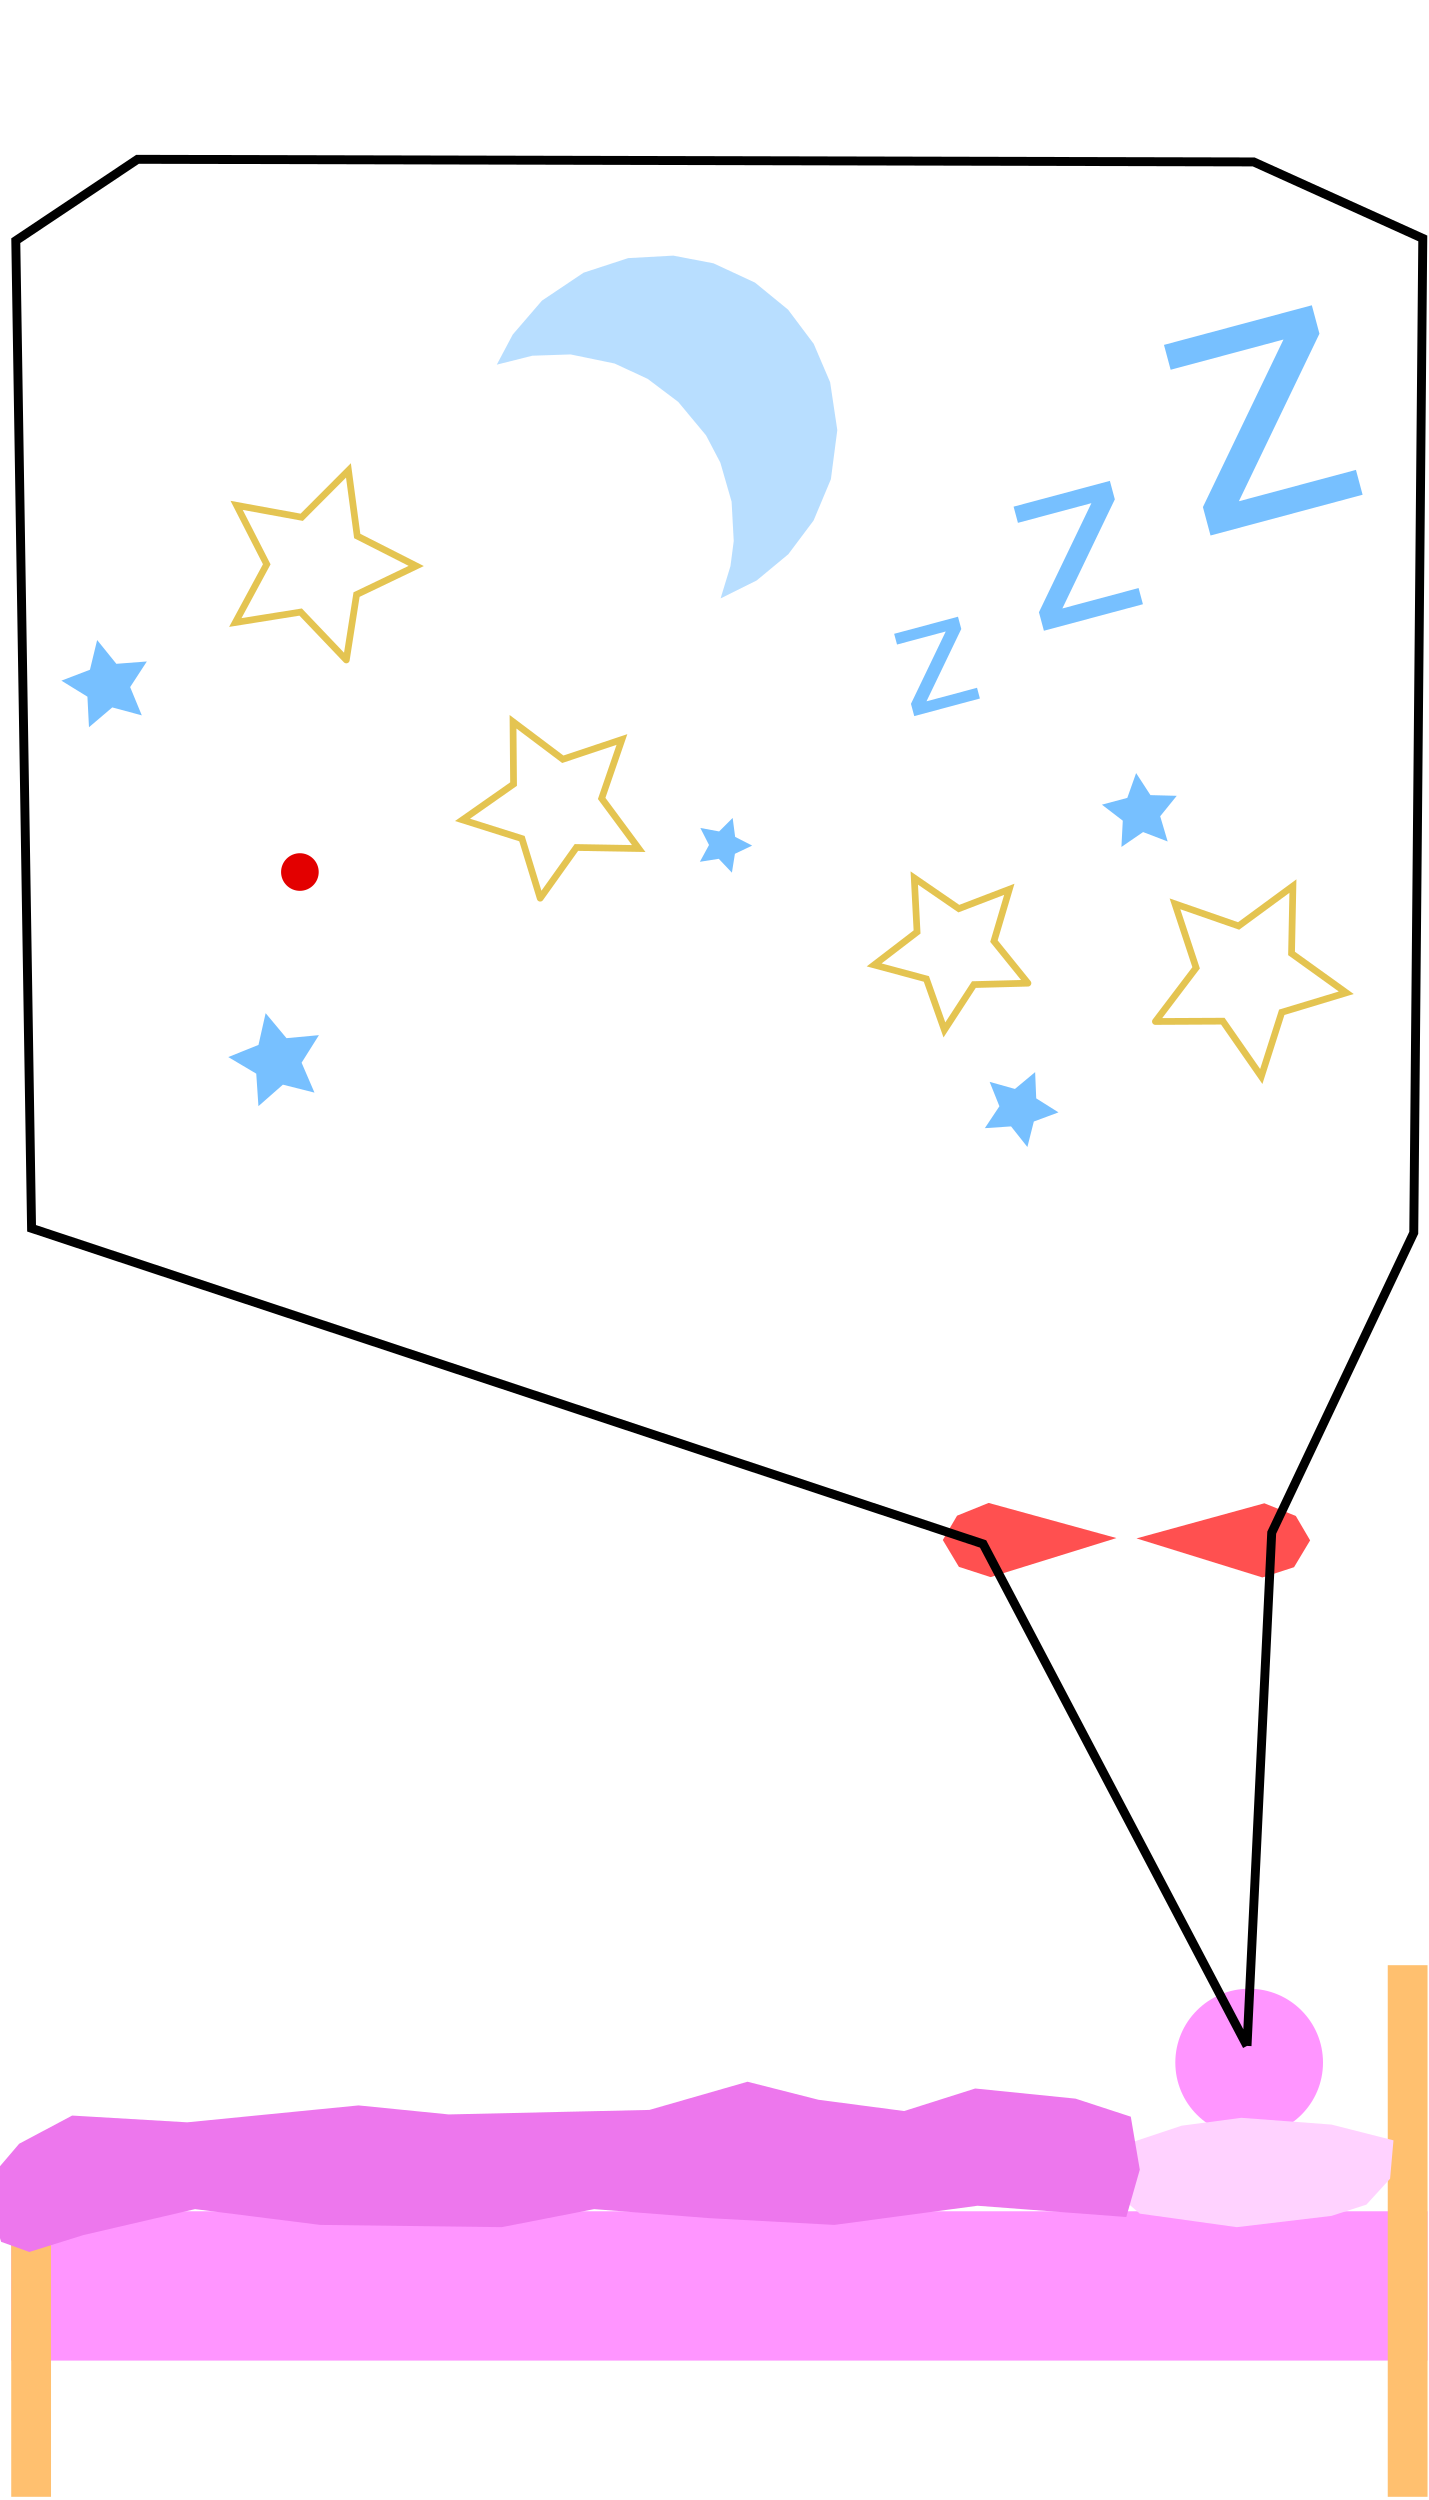
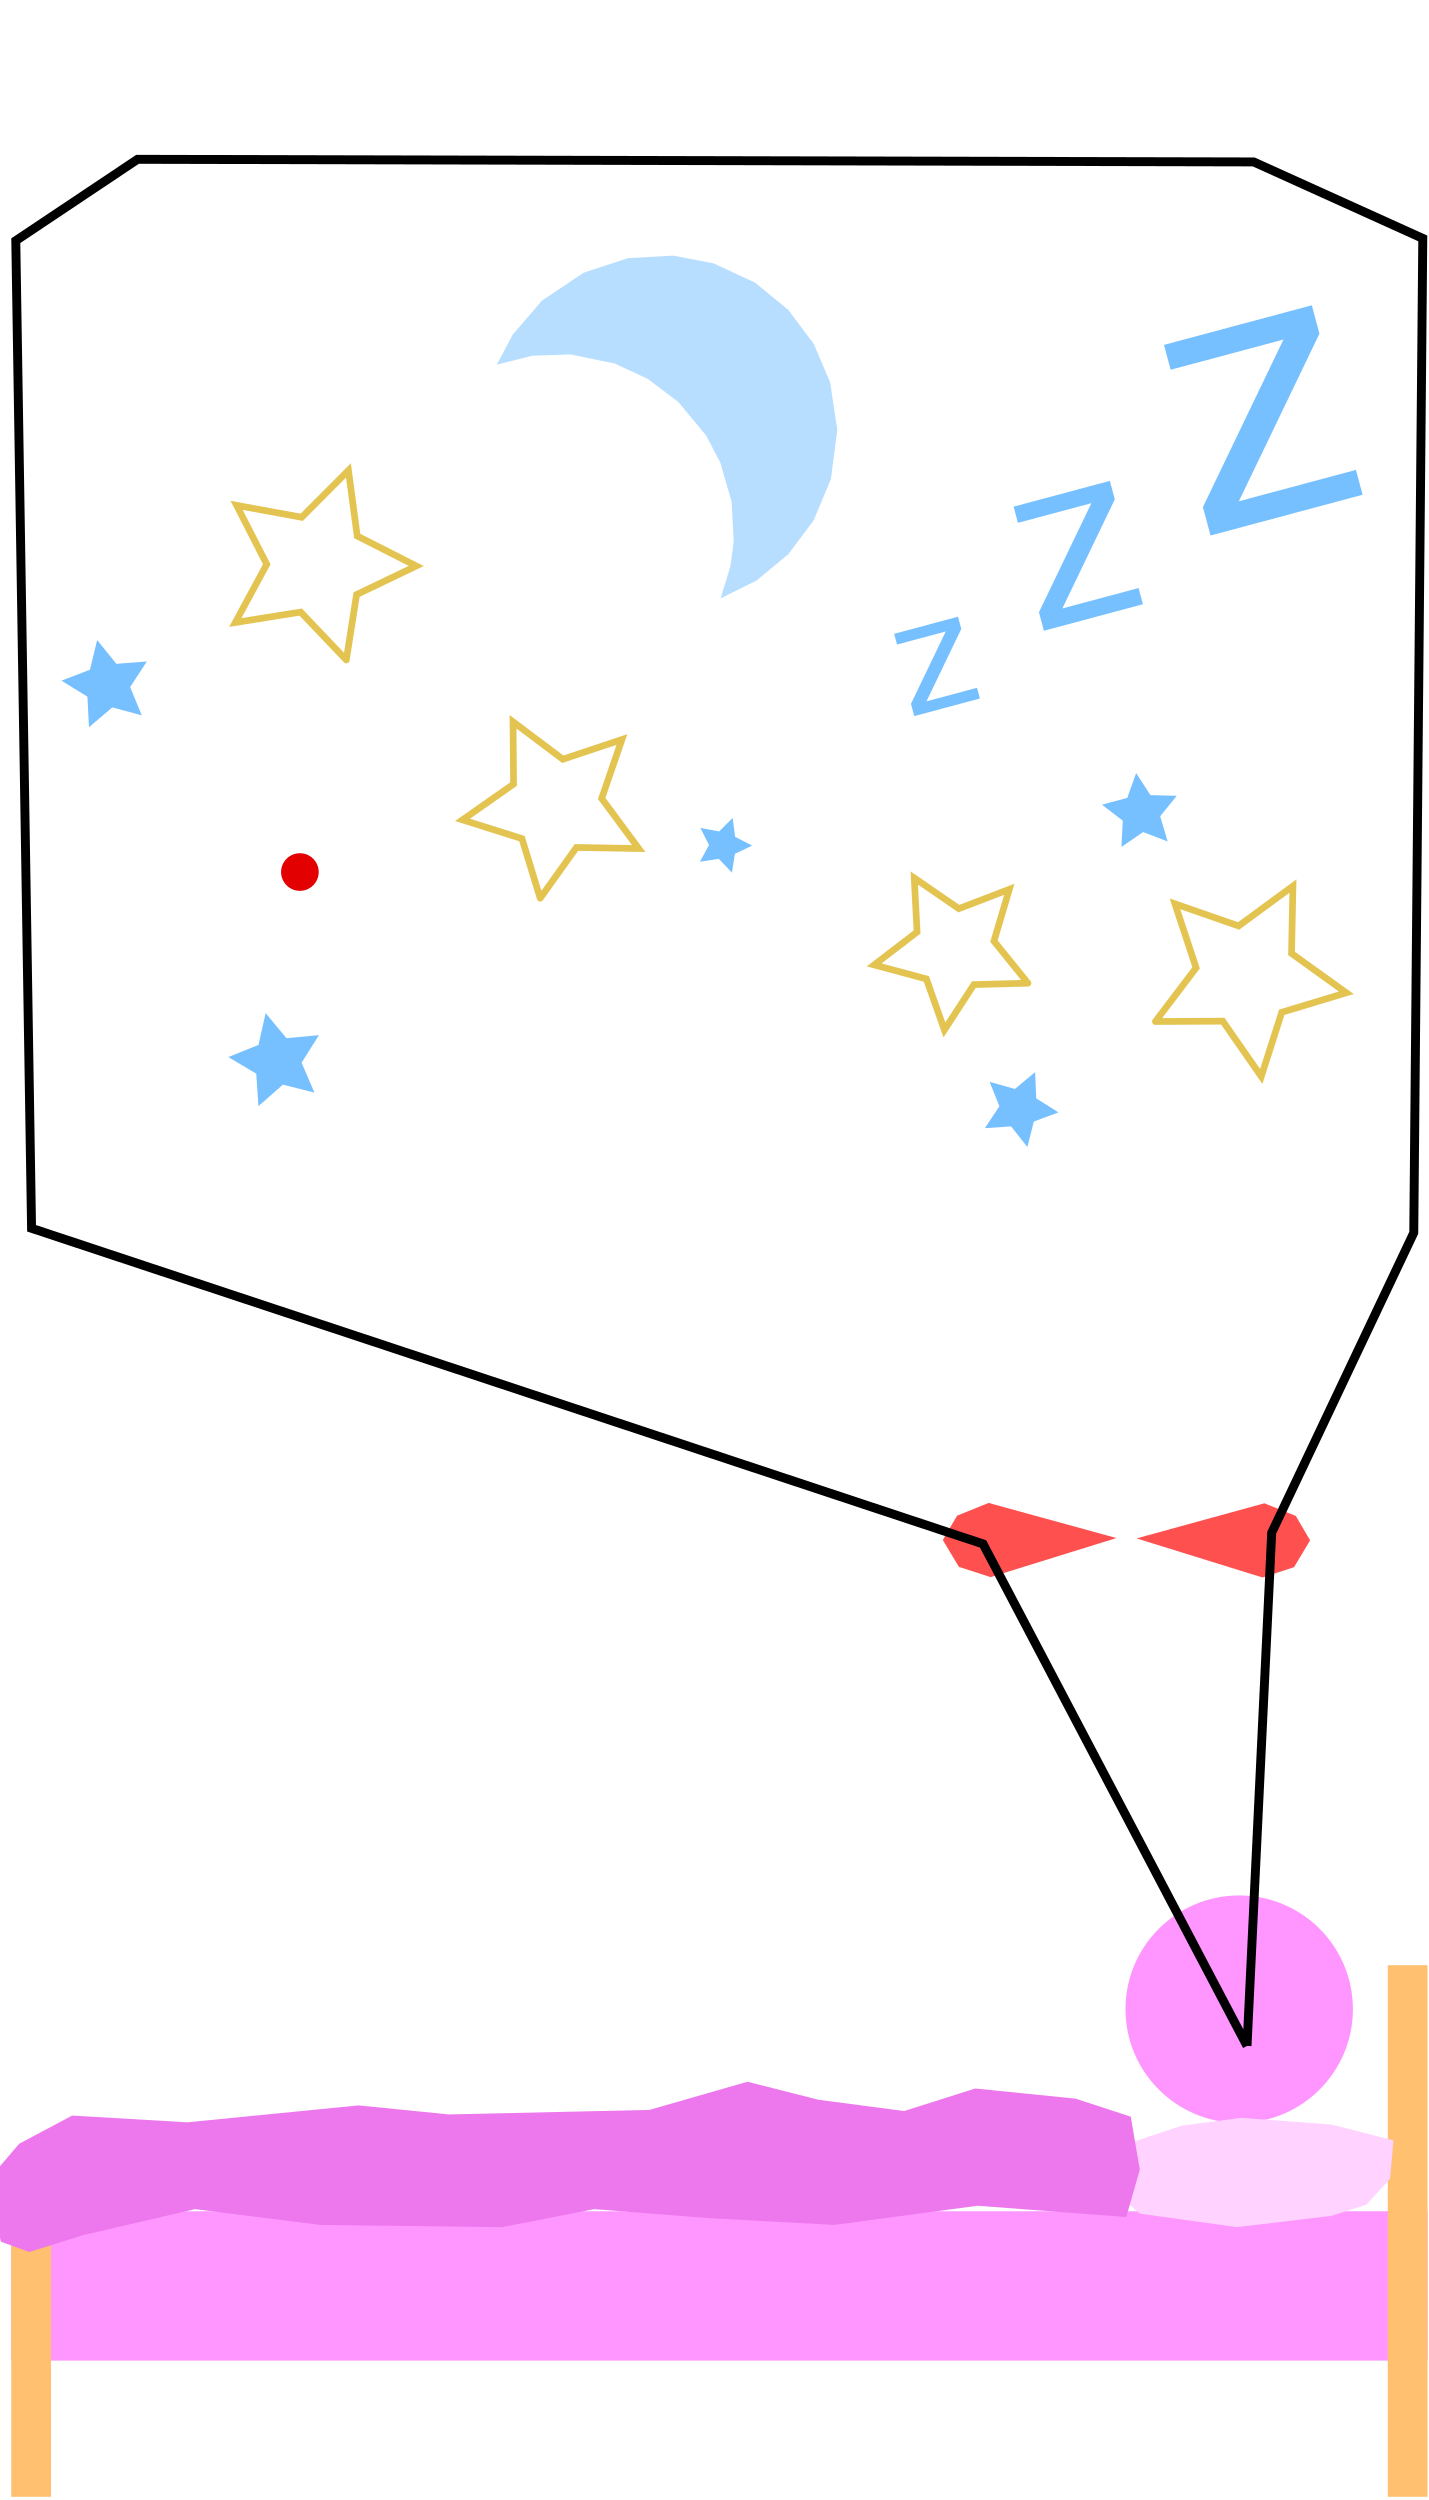
<svg xmlns="http://www.w3.org/2000/svg" width="320" height="560" viewBox="0 0 320 560" id="svg2" version="1.1">
  <defs id="defs4" />
  <g id="layer1">
-     <path style="opacity:1;fill:#ff95ff;fill-opacity:1;stroke:none;stroke-width:0.86;stroke-linecap:round;stroke-miterlimit:4;stroke-dasharray:none;stroke-opacity:1" d="m 296.353,462.015 a 16.541,16.541 0 0 1 -16.541,16.541 16.541,16.541 0 0 1 -16.541,-16.541 16.541,16.541 0 0 1 16.541,-16.541 16.541,16.541 0 0 1 16.541,16.541 z" id="path1069">
+     <path style="opacity:1;fill:#ff95ff;fill-opacity:1;stroke:none;stroke-width:0.86;stroke-linecap:round;stroke-miterlimit:4;stroke-dasharray:none;stroke-opacity:1" d="m 303.05,450.051 a 25.47,25.47 0 0 1 -25.47,25.47 25.47,25.47 0 0 1 -25.47,-25.47 25.47,25.47 0 0 1 25.47,-25.47 25.47,25.47 0 0 1 25.47,25.47 z" id="path1069">
      </path>
    <path d="m 77.573,147.831 c 0,0 -10.227,-10.731 -10.227,-10.731 0,0 -14.637,2.341 -14.637,2.341 0,0 7.045,-13.042 7.045,-13.042 0,0 -6.75,-13.198 -6.75,-13.198 0,0 14.581,2.67 14.581,2.67 0,0 10.466,-10.498 10.466,-10.498 0,0 1.966,14.693 1.966,14.693 0,0 13.218,6.71 13.218,6.71 0,0 -13.366,6.41 -13.366,6.41 0,0 -2.297,14.645 -2.297,14.645" id="path4728" style="opacity:1;fill:none;fill-opacity:1;stroke:#e4c451;stroke-width:1.508;stroke-linecap:round;stroke-miterlimit:4;stroke-dasharray:none;stroke-opacity:1">
      </path>
    <path d="m 121.004,201.201 c 0,0 -4.087,-13.35 -4.087,-13.35 0,0 -13.315,-4.202 -13.315,-4.202 0,0 11.434,-8.012 11.434,-8.012 0,0 -0.118,-13.961 -0.118,-13.961 0,0 11.154,8.398 11.154,8.398 0,0 13.241,-4.427 13.241,-4.427 0,0 -4.54,13.203 -4.54,13.203 0,0 8.302,11.225 8.302,11.225 0,0 -13.96,-0.239 -13.96,-0.239 0,0 -8.11,11.365 -8.11,11.365" id="path4730" style="opacity:1;fill:none;fill-opacity:1;stroke:#e4c451;stroke-width:1.508;stroke-linecap:round;stroke-miterlimit:4;stroke-dasharray:none;stroke-opacity:1">
      </path>
    <path d="m 230.135,256.933 c 0,0 -3.655,-4.618 -3.655,-4.618 0,0 -5.877,0.393 -5.877,0.393 0,0 3.263,-4.904 3.263,-4.904 0,0 -2.19,-5.468 -2.19,-5.468 0,0 5.672,1.588 5.672,1.588 0,0 4.523,-3.772 4.523,-3.772 0,0 0.243,5.885 0.243,5.885 0,0 4.985,3.136 4.985,3.136 0,0 -5.522,2.049 -5.522,2.049 0,0 -1.442,5.711 -1.442,5.711" id="path4732" style="opacity:1;fill:#77c0ff;fill-opacity:1;stroke:none;stroke-width:0.86;stroke-linecap:round;stroke-miterlimit:4;stroke-dasharray:none;stroke-opacity:1">
      </path>
    <path d="m 230.26,220.232 c 0,0 -12.107,0.315 -12.107,0.315 0,0 -6.604,10.152 -6.604,10.152 0,0 -4.041,-11.417 -4.041,-11.417 0,0 -11.696,-3.143 -11.696,-3.143 0,0 9.609,-7.371 9.609,-7.371 0,0 -0.625,-12.095 -0.625,-12.095 0,0 9.98,6.861 9.98,6.861 0,0 11.31,-4.332 11.31,-4.332 0,0 -3.441,11.612 -3.441,11.612 0,0 7.614,9.418 7.614,9.418" id="path4734" style="opacity:1;fill:none;fill-opacity:1;stroke:#e4c451;stroke-width:1.508;stroke-linecap:round;stroke-miterlimit:4;stroke-dasharray:none;stroke-opacity:1">
      </path>
    <path d="m 156.775,193.039 c 0,0 2.043,-3.761 2.043,-3.761 0,0 -1.94,-3.815 -1.94,-3.815 0,0 4.208,0.781 4.208,0.781 0,0 3.029,-3.024 3.029,-3.024 0,0 0.558,4.244 0.558,4.244 0,0 3.812,1.946 3.812,1.946 0,0 -3.864,1.842 -3.864,1.842 0,0 -0.673,4.227 -0.673,4.227 0,0 -2.945,-3.105 -2.945,-3.105 0,0 -4.228,0.666 -4.228,0.666" id="path4742" style="opacity:1;fill:#77c0ff;fill-opacity:1;stroke:none;stroke-width:0.86;stroke-linecap:round;stroke-miterlimit:4;stroke-dasharray:none;stroke-opacity:1">
      </path>
    <path d="m 31.763,160.243 c 0,0 -6.614,-1.782 -6.614,-1.782 0,0 -5.217,4.438 -5.217,4.438 0,0 -0.349,-6.841 -0.349,-6.841 0,0 -5.833,-3.591 -5.833,-3.591 0,0 6.398,-2.446 6.398,-2.446 0,0 1.612,-6.657 1.612,-6.657 0,0 4.303,5.329 4.303,5.329 0,0 6.83,-0.524 6.83,-0.524 0,0 -3.739,5.739 -3.739,5.739 0,0 2.609,6.334 2.609,6.334" id="path4748" style="opacity:1;fill:#77c0ff;fill-opacity:1;stroke:none;stroke-width:0.86;stroke-linecap:round;stroke-miterlimit:4;stroke-dasharray:none;stroke-opacity:1">
      </path>
    <path d="m 70.443,244.749 c 0,0 -7.074,-1.784 -7.074,-1.784 0,0 -5.48,4.816 -5.48,4.816 0,0 -0.489,-7.279 -0.489,-7.279 0,0 -6.273,-3.724 -6.273,-3.724 0,0 6.772,-2.714 6.772,-2.714 0,0 1.603,-7.117 1.603,-7.117 0,0 4.674,5.601 4.674,5.601 0,0 7.264,-0.675 7.264,-0.675 0,0 -3.883,6.176 -3.883,6.176 0,0 2.886,6.7 2.886,6.7" id="path4750" style="opacity:1;fill:#77c0ff;fill-opacity:1;stroke:none;stroke-width:0.86;stroke-linecap:round;stroke-miterlimit:4;stroke-dasharray:none;stroke-opacity:1">
      </path>
    <path d="m 258.811,228.819 c 0,0 9.119,-12.028 9.119,-12.028 0,0 -4.739,-14.33 -4.739,-14.33 0,0 14.257,4.956 14.257,4.956 0,0 12.165,-8.935 12.165,-8.935 0,0 -0.308,15.09 -0.308,15.09 0,0 12.257,8.808 12.257,8.808 0,0 -14.447,4.371 -14.447,4.371 0,0 -4.59,14.379 -4.59,14.379 0,0 -8.621,-12.389 -8.621,-12.389 0,0 -15.093,0.074 -15.093,0.074" id="path4752" style="opacity:1;fill:none;fill-opacity:1;stroke:#e4c451;stroke-width:1.508;stroke-linecap:round;stroke-miterlimit:4;stroke-dasharray:none;stroke-opacity:1">
      </path>
    <path d="m 251.197,189.72 c 0,0 0.306,-5.886 0.306,-5.886 0,0 -4.675,-3.589 -4.675,-3.589 0,0 5.692,-1.527 5.692,-1.527 0,0 1.969,-5.555 1.969,-5.555 0,0 3.211,4.942 3.211,4.942 0,0 5.891,0.156 5.891,0.156 0,0 -3.707,4.581 -3.707,4.581 0,0 1.672,5.651 1.672,5.651 0,0 -5.503,-2.11 -5.503,-2.11 0,0 -4.858,3.337 -4.858,3.337" id="path4758" style="opacity:1;vector-effect:none;fill:#77c0ff;fill-opacity:1;stroke:none;stroke-width:0.86;stroke-linecap:round;stroke-linejoin:miter;stroke-miterlimit:4;stroke-dasharray:none;stroke-dashoffset:0;stroke-opacity:1">
      </path>
    <path id="path4772" d="m 161.413,134.041 c 0,0 8.091,-4.026 8.091,-4.026 0,0 7.083,-5.873 7.083,-5.873 0,0 5.659,-7.554 5.659,-7.554 0,0 3.872,-9.237 3.872,-9.237 0,0 1.437,-11.013 1.437,-11.013 0,0 -1.603,-10.707 -1.603,-10.707 0,0 -3.682,-8.613 -3.682,-8.613 0,0 -5.738,-7.653 -5.738,-7.653 0,0 -7.403,-6.056 -7.403,-6.056 0,0 -9.309,-4.325 -9.309,-4.325 0,0 -9.011,-1.725 -9.011,-1.725 0,0 -10.117,0.56 -10.117,0.56 0,0 -9.964,3.26 -9.964,3.26 0,0 -9.329,6.258 -9.329,6.258 0,0 -6.541,7.596 -6.541,7.596 0,0 -3.581,6.751 -3.581,6.751 0,0 7.95,-2.003 7.95,-2.003 0,0 8.585,-0.289 8.585,-0.289 0,0 9.863,2.04 9.863,2.04 0,0 7.401,3.434 7.401,3.434 0,0 6.848,5.162 6.848,5.162 0,0 6.232,7.5 6.232,7.5 0,0 3.203,6.11 3.203,6.11 0,0 2.519,8.731 2.519,8.731 0,0 0.478,8.823 0.478,8.823 0,0 -0.733,5.619 -0.733,5.619 0,0 -2.211,7.229 -2.211,7.229" style="fill:#77c0ff;fill-opacity:0.52;stroke:none;stroke-width:0.343;stroke-linecap:butt;stroke-linejoin:miter;stroke-opacity:1">
      </path>
    <g id="text4968" style="font-style:normal;font-weight:normal;font-size:10.583px;line-height:1.25;font-family:sans-serif;letter-spacing:0px;word-spacing:0px;fill:#77c0ff;fill-opacity:1;stroke:none;stroke-width:0.332" aria-label="z" transform="translate(1.010153,18.68782)">
      <path id="path4978" style="fill:#77c0ff;fill-opacity:1;stroke-width:0.332" d="m 199.279,123.285 c 0,0 14.3,-3.832 14.3,-3.832 0,0 0.737,2.749 0.737,2.749 0,0 -7.793,16.205 -7.793,16.205 0,0 11.322,-3.034 11.322,-3.034 0,0 0.644,2.405 0.644,2.405 0,0 -14.709,3.941 -14.709,3.941 0,0 -0.737,-2.749 -0.737,-2.749 0,0 7.793,-16.205 7.793,-16.205 0,0 -10.913,2.924 -10.913,2.924 0,0 -0.644,-2.405 -0.644,-2.405" />
    </g>
    <g id="text4972" style="font-style:normal;font-weight:normal;font-size:15.959px;line-height:1.25;font-family:sans-serif;letter-spacing:0px;word-spacing:0px;fill:#77c0ff;fill-opacity:1;stroke:none;stroke-width:0.5" aria-label="z" transform="translate(1.010153,18.68782)">
      <path id="path4981" style="fill:#77c0ff;fill-opacity:1;stroke-width:0.5" d="m 226.036,94.802 c 0,0 21.564,-5.778 21.564,-5.778 0,0 1.111,4.145 1.111,4.145 0,0 -11.752,24.436 -11.752,24.436 0,0 17.073,-4.575 17.073,-4.575 0,0 0.972,3.627 0.972,3.627 0,0 -22.181,5.943 -22.181,5.943 0,0 -1.111,-4.145 -1.111,-4.145 0,0 11.752,-24.436 11.752,-24.436 0,0 -16.457,4.41 -16.457,4.41 0,0 -0.972,-3.627 -0.972,-3.627" />
    </g>
    <g id="text4976" style="font-style:normal;font-weight:normal;font-size:24.512px;line-height:1.25;font-family:sans-serif;letter-spacing:0px;word-spacing:0px;fill:#77c0ff;fill-opacity:1;stroke:none;stroke-width:0.768" aria-label="z" transform="translate(1.010153,18.68782)">
      <path id="path4984" style="fill:#77c0ff;fill-opacity:1;stroke-width:0.768" d="m 259.72,58.567 c 0,0 33.12,-8.874 33.12,-8.874 0,0 1.706,6.366 1.706,6.366 0,0 -18.049,37.532 -18.049,37.532 0,0 26.223,-7.026 26.223,-7.026 0,0 1.493,5.571 1.493,5.571 0,0 -34.067,9.128 -34.067,9.128 0,0 -1.706,-6.366 -1.706,-6.366 0,0 18.049,-37.532 18.049,-37.532 0,0 -25.276,6.773 -25.276,6.773 0,0 -1.493,-5.57 -1.493,-5.57" />
    </g>
    <path style="fill:#ff0000;fill-opacity:0.686;fill-rule:evenodd;stroke:none;stroke-width:0.486;stroke-linecap:butt;stroke-linejoin:miter;stroke-opacity:1" d="m 254.578,344.6 c 0,0 28.637,-7.866 28.637,-7.866 0,0 7.053,2.851 7.053,2.851 0,0 3.199,5.457 3.199,5.457 0,0 -3.603,6.011 -3.603,6.011 0,0 -7.092,2.298 -7.092,2.298 0,0 -28.195,-8.75 -28.195,-8.75" id="path5908-1">
      </path>
    <path style="stroke-linejoin:miter;stroke-opacity:1;fill-opacity:0.686;fill-rule:evenodd;stroke:none;stroke-linecap:butt;stroke-width:0.486;fill:#ff0000" d="M250.078 344.524C250.078 344.524 221.442 336.657 221.442 336.657C221.442 336.657 214.388 339.509 214.388 339.509C214.388 339.509 211.189 344.966 211.189 344.966C211.189 344.966 214.792 350.976 214.792 350.976C214.792 350.976 221.884 353.274 221.884 353.274C221.884 353.274 250.078 344.524 250.078 344.524" id="path5908-0-4">
      </path>
    <path id="rect6100" d="M2.516 495.323C2.516 495.323 319.77 495.323 319.77 495.323C319.77 495.323 319.77 528.775 319.77 528.775C319.77 528.775 2.516 528.775 2.516 528.775C2.516 528.775 2.516 495.323 2.516 495.323" style="stroke-opacity:1;fill-opacity:1;stroke:none;stroke-miterlimit:4;stroke-dasharray:none;stroke-width:0.649;fill:#ff95ff" />
    <path transform="matrix(1,0,0,1,0,0)" style="opacity:1;fill:#ffc06f;fill-opacity:1;stroke:none;stroke-width:1.25;stroke-linecap:round;stroke-miterlimit:4;stroke-dasharray:none;stroke-opacity:1" d="m 2.516,494.846 h 8.913 v 64.44 H 2.516 Z" id="rect1040" />
    <path transform="matrix(1,0,0,1,0,0)" style="opacity:1;fill:#ffc06f;fill-opacity:1;stroke:none;stroke-width:1.699;stroke-linecap:round;stroke-miterlimit:4;stroke-dasharray:none;stroke-opacity:1" d="m 310.857,440.203 h 8.913 v 119.083 h -8.913 z" id="rect1040-4" />
    <path style="stroke-linejoin:miter;stroke-opacity:1;fill-opacity:1;stroke:none;stroke-linecap:butt;stroke-width:2.0;fill:#ffd2ff" d="M298.248 475.905C298.248 475.905 278.044 474.39 278.044 474.39C278.044 474.39 264.66 476.157 264.66 476.157C264.66 476.157 253.296 479.945 253.296 479.945C253.296 479.945 250.265 483.481 250.265 483.481C250.265 483.481 249.76 491.057 249.76 491.057C249.76 491.057 255.316 495.855 255.316 495.855C255.316 495.855 277.034 498.886 277.034 498.886C277.034 498.886 298.248 496.36 298.248 496.36C298.248 496.36 306.076 493.835 306.076 493.835C306.076 493.835 311.38 488.027 311.38 488.027C311.38 488.027 312.137 479.44 312.137 479.44C312.137 479.44 298.248 475.905 298.248 475.905" id="path1059" />
    <path style="stroke-linejoin:miter;stroke-opacity:1;fill-opacity:1;stroke:none;stroke-linecap:butt;stroke-width:2.0;fill:#ed77ed" d="M252.286 496.613C252.286 496.613 255.316 486.006 255.316 486.006C255.316 486.006 253.296 474.137 253.296 474.137C253.296 474.137 240.921 470.096 240.921 470.096C240.921 470.096 218.445 467.824 218.445 467.824C218.445 467.824 202.536 472.874 202.536 472.874C202.536 472.874 183.343 470.349 183.343 470.349C183.343 470.349 167.433 466.308 167.433 466.308C167.433 466.308 145.462 472.622 145.462 472.622C145.462 472.622 100.51 473.632 100.51 473.632C100.51 473.632 80.307 471.612 80.307 471.612C80.307 471.612 41.921 475.4 41.921 475.4C41.921 475.4 16.162 473.885 16.162 473.885C16.162 473.885 4.293 480.198 4.293 480.198C4.293 480.198 -3.03 488.784 -3.03 488.784C-3.03 488.784 -1.768 495.603 -1.768 495.603C-1.768 495.603 0.253 502.169 0.253 502.169C0.253 502.169 6.566 504.442 6.566 504.442C6.566 504.442 18.688 500.654 18.688 500.654C18.688 500.654 43.689 494.845 43.689 494.845C43.689 494.845 71.721 498.381 71.721 498.381C71.721 498.381 112.379 498.886 112.379 498.886C112.379 498.886 133.088 494.845 133.088 494.845C133.088 494.845 158.846 496.865 158.846 496.865C158.846 496.865 186.878 498.381 186.878 498.381C186.878 498.381 218.951 494.088 218.951 494.088C218.951 494.088 252.286 496.613 252.286 496.613" id="path1061" />
    <path style="stroke-linejoin:miter;stroke-opacity:1;stroke:#000000;stroke-linecap:butt;stroke-width:2.0;fill:none" d="M279.333 458.285C279.333 458.285 220.213 345.848 220.213 345.848C220.213 345.848 7.071 275.137 7.071 275.137C7.071 275.137 3.536 53.914 3.536 53.914C3.536 53.914 30.808 35.686 30.808 35.686C30.808 35.686 280.824 36.272 280.824 36.272C280.824 36.272 318.703 53.408 318.703 53.408C318.703 53.408 316.683 276.147 316.683 276.147C316.683 276.147 284.863 343.322 284.863 343.322C284.863 343.322 279.333 458.285 279.333 458.285" id="path1065">
      </path>
    <ellipse style="fill:#e30000;fill-opacity:1;fill-rule:evenodd;stroke:none;stroke-width:4.981;stroke-linecap:butt;stroke-linejoin:miter;stroke-opacity:1" id="path3355-7-8" cx="67.175" cy="195.335" rx="4.215" ry="4.215">
      </ellipse>
  </g>
</svg>
